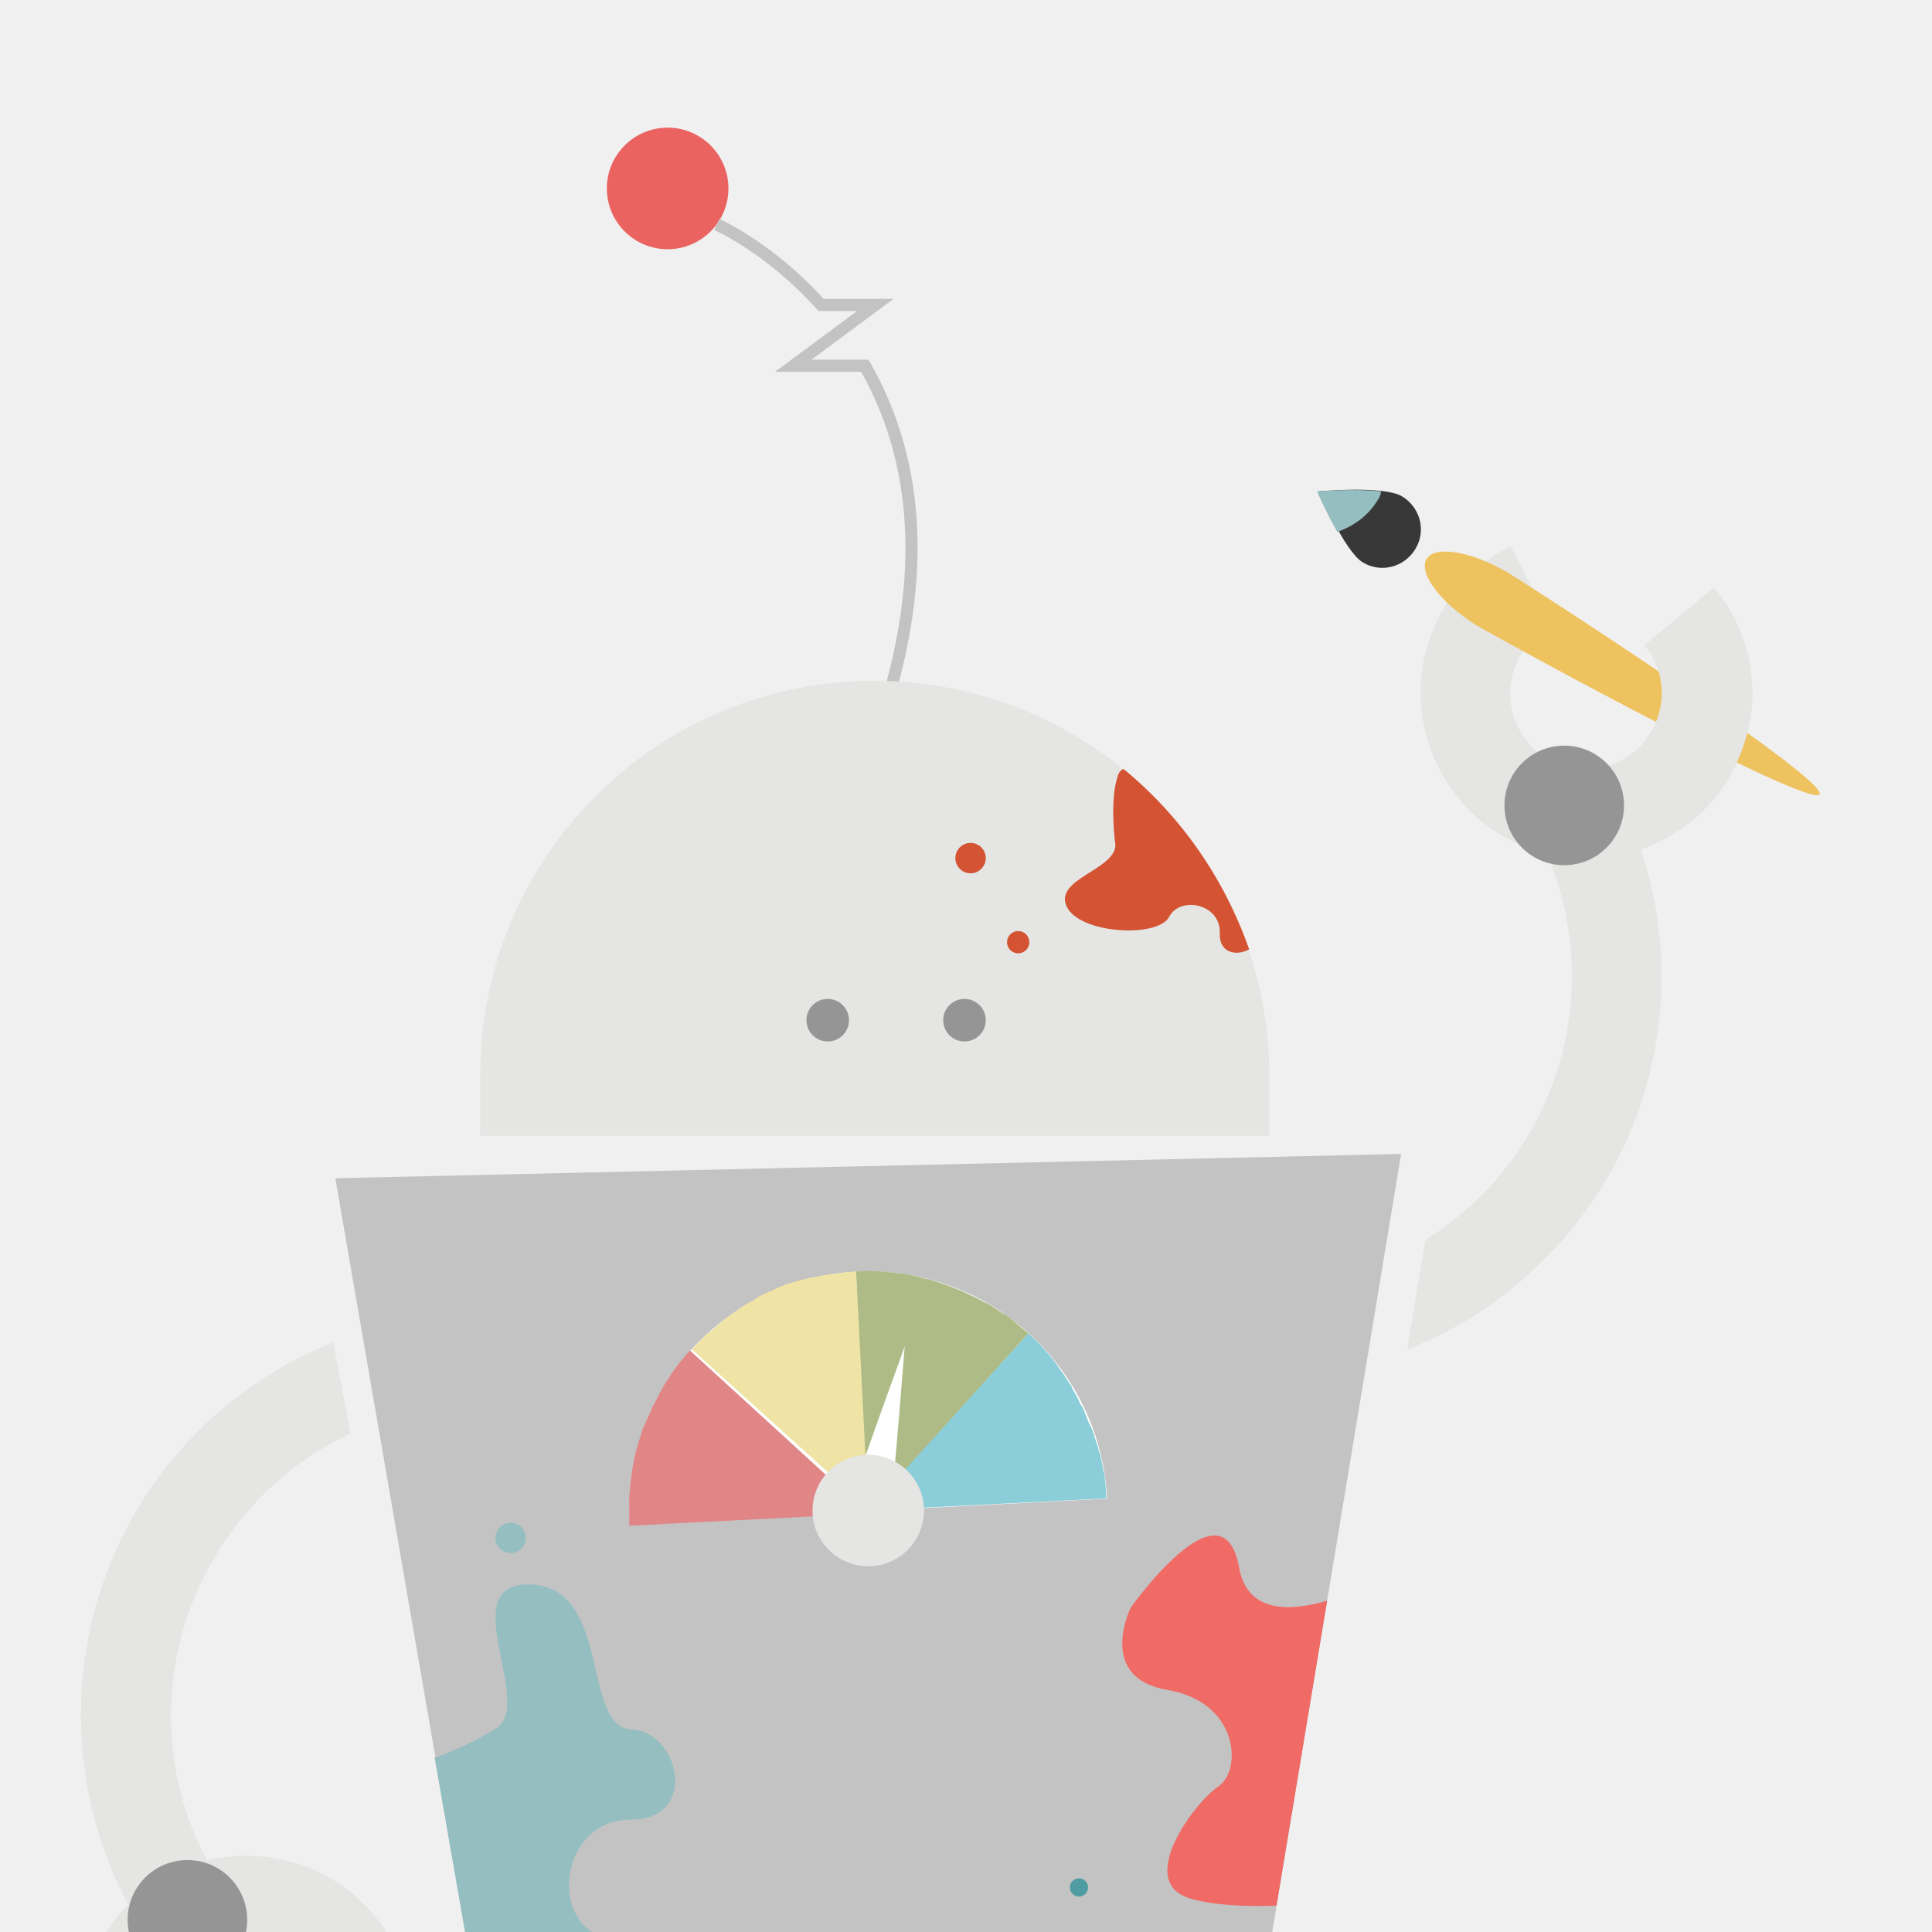
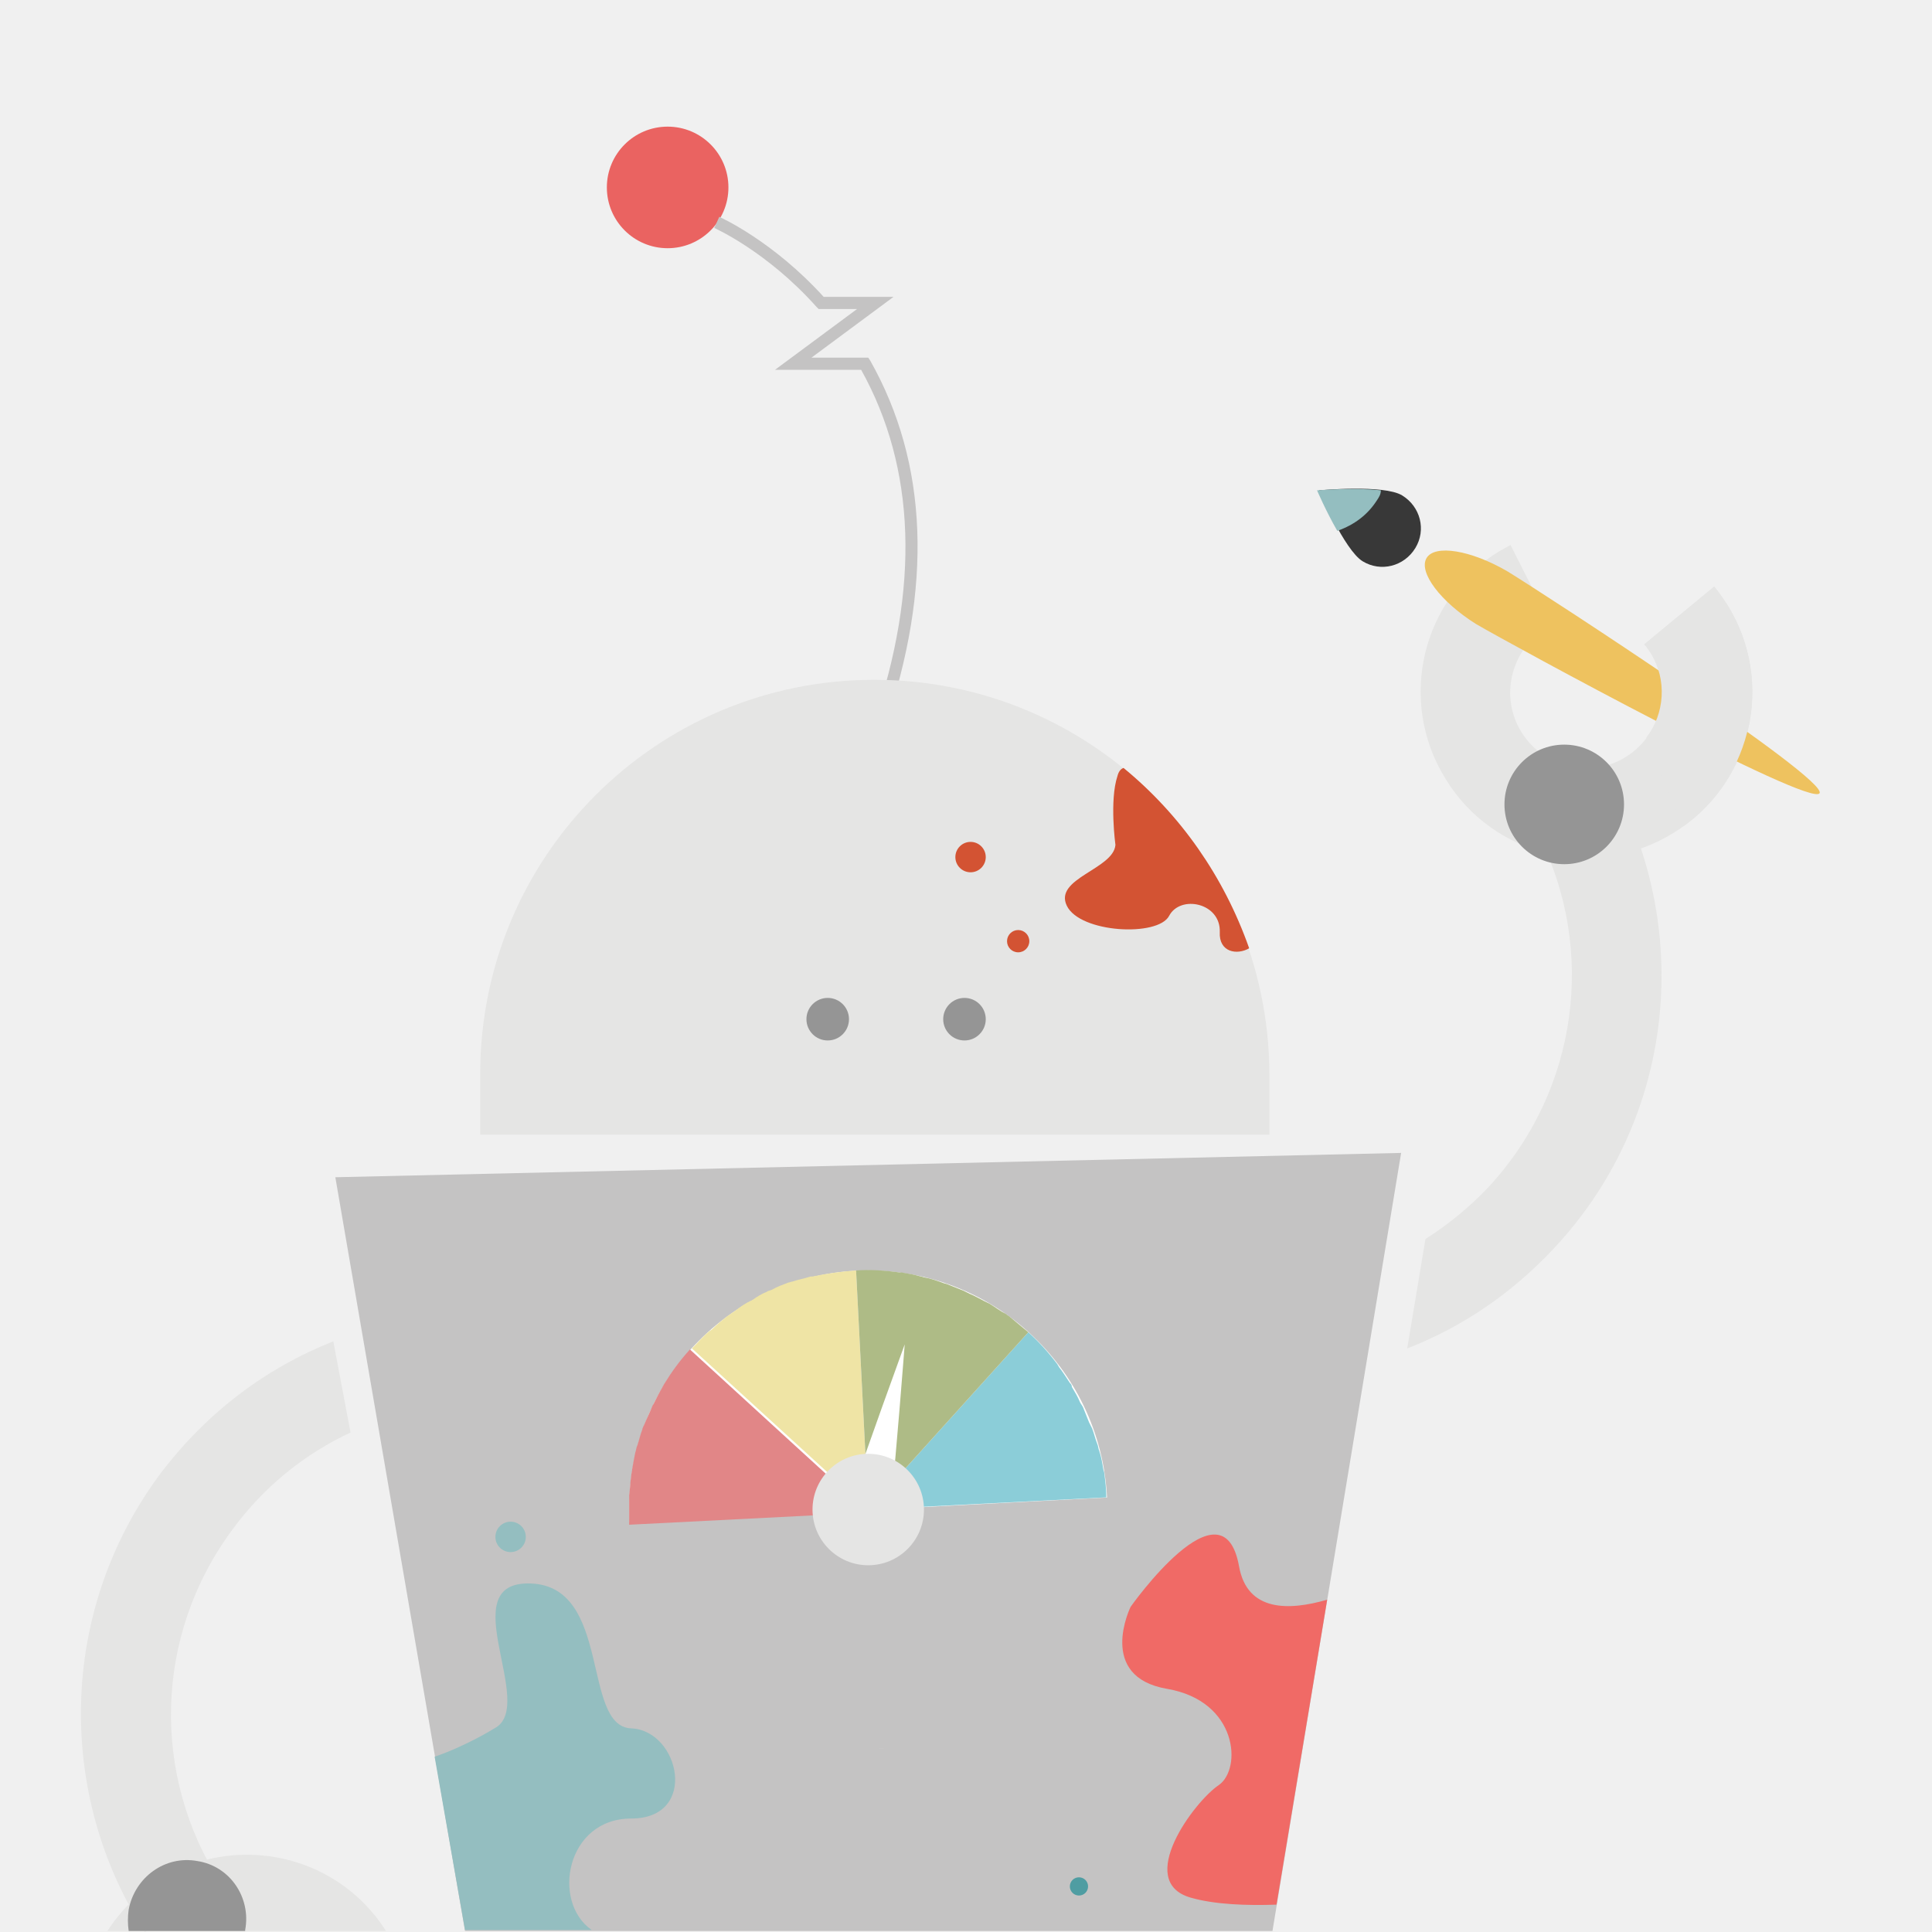
- <svg xmlns="http://www.w3.org/2000/svg" xmlns:xlink="http://www.w3.org/1999/xlink" version="1.1" id="Portfolio" x="0px" y="0px" width="190.7px" height="190.7px" viewBox="0 0 190.7 190.7" style="enable-background:new 0 0 190.7 190.7;" xml:space="preserve">
-   <style type="text/css">
- 	.mobile-portfolio0{clip-path:url(#SVGID_2_);}
- 	.mobile-portfolio1{fill:#EA6361;}
- 	.mobile-portfolio2{fill:none;stroke:#C4C3C3;stroke-miterlimit:10;}
- 	.mobile-portfolio3{fill:#C4C3C3;}
- 	.mobile-portfolio4{fill:#E5E5E4;}
- 	.mobile-portfolio5{fill:#FFFFFF;}
- 	.mobile-portfolio6{fill:#E18687;}
- 	.mobile-portfolio7{fill:#EFE4A5;}
- 	.mobile-portfolio8{fill:#8BCDD8;}
- 	.mobile-portfolio9{fill:#AEBB86;}
- 	.mobile-portfolio10{fill:#383838;}
- 	.mobile-portfolio11{fill:#94BEC0;}
- 	.mobile-portfolio12{fill:#EEC25F;}
- 	.mobile-portfolio13{fill:#959595;}
- 	.mobile-portfolio14{fill:#4F9DA2;}
- 	.mobile-portfolio15{fill:#D35333;}
- 	.mobile-portfolio16{fill:none;}
- 	.mobile-portfolio17{fill:#F06A66;}
- 	.mobile-portfolio18{fill:#D39F5C;}
- </style>
-   <g>
-     <defs>
-       <rect id="SVGID_1_" width="190.7" height="190.7" />
-     </defs>
-     <clipPath id="SVGID_2_">
-       <use xlink:href="#SVGID_1_" style="overflow:visible;" />
-     </clipPath>
-     <g class="mobile-portfolio0">
-       <circle class="mobile-portfolio1" cx="65.9" cy="18.6" r="6" />
-       <path class="mobile-portfolio2" d="M75.8,24.5" />
-       <path class="mobile-portfolio3" d="M87.3,72l-1.1-0.4c4.6-13.5,4.2-25.3-1.2-34.9l-8.5,0l8.1-6l-3.8,0l-0.2-0.2c-4.9-5.5-10.1-7.8-10.1-7.8    l0.5-1.1c0.2,0.1,5.3,2.4,10.3,7.9l6.9,0l-8.1,6l5.6,0l0.2,0.3C91.6,45.8,92.1,58,87.3,72z" />
-       <path class="mobile-portfolio4" d="M23.7,207c-0.2,0-0.4,0-0.6-0.1c-4.1-0.7-6.8-4.5-6.1-8.6c0.7-4.1,4.5-6.8,8.6-6.1c4.1,0.7,6.8,4.5,6.1,8.6    c-0.1,0.3-0.1,0.7-0.3,1l8.5,2.7c0.2-0.7,0.4-1.4,0.5-2.2c1.5-8.9-4.5-17.4-13.4-18.9c-8.9-1.5-17.4,4.5-18.9,13.4    c-1.5,8.9,4.5,17.4,13.4,18.9c0.4,0.1,0.8,0.1,1.2,0.1L23.7,207z" />
-       <path class="mobile-portfolio4" d="M76.4,256.3c1.4-0.7,3-1.2,4.6-1.4c2.1-0.3,4.1-0.2,6.1,0.3c-2.4-4.2-3.9-8.9-4.4-14    c-1.1-11.3,3.4-21.8,11.1-28.9l-6.4-7.8c-10.2,9.2-16.1,22.9-14.8,37.7C73.1,247.1,74.4,251.9,76.4,256.3z" />
-       <path class="mobile-portfolio4" d="M32.9,132.5c-6.6,2.6-12.5,7-17.1,13.1c-10.1,13.6-10.2,31.7-1.5,45.2l7.5-4.8c-6.8-10.5-6.7-24.4,1.2-35    c3.1-4.2,7.1-7.4,11.6-9.5L32.9,132.5z" />
-       <polygon class="mobile-portfolio3" points="119.2,229.2 52.2,226.8 33.1,116.3 138.3,113.9   " />
-       <circle class="mobile-portfolio5" cx="85.7" cy="149.1" r="23.6" />
-       <rect x="58" y="149.1" transform="matrix(-0.9987 5.183915e-02 -5.183915e-02 -0.9987 180.8166 317.1486)" class="mobile-portfolio3" width="56.7" height="23.6" />
-       <g>
-         <path class="mobile-portfolio6" d="M68.1,133.3c-1,1.1-1.8,2.2-2.6,3.5c0,0.1-0.1,0.1-0.1,0.2c-0.3,0.5-0.6,1.1-0.9,1.7     c-0.1,0.1-0.1,0.2-0.2,0.4c-0.2,0.5-0.5,1.1-0.7,1.6c-0.1,0.2-0.2,0.4-0.2,0.5c-0.2,0.5-0.3,1-0.5,1.6c-0.1,0.2-0.1,0.4-0.2,0.7     c-0.1,0.5-0.2,1-0.3,1.6c0,0.2-0.1,0.5-0.1,0.7c-0.1,0.6-0.1,1.2-0.2,1.9c0,0.2,0,0.3,0,0.5c0,0.8,0,1.6,0,2.4l23.6-1.2     L68.1,133.3z" />
-         <path class="mobile-portfolio7" d="M84.5,125.5c-1.4,0.1-2.9,0.3-4.3,0.6c-0.1,0-0.1,0-0.2,0c-0.6,0.2-1.2,0.3-1.8,0.5c-0.1,0-0.3,0.1-0.4,0.1     c-0.5,0.2-1.1,0.4-1.6,0.7c-0.2,0.1-0.4,0.1-0.5,0.2c-0.5,0.2-1,0.5-1.4,0.8c-0.2,0.1-0.4,0.2-0.6,0.3c-0.5,0.3-0.9,0.6-1.3,0.9     c-0.2,0.1-0.4,0.3-0.6,0.4c-0.5,0.4-1,0.8-1.4,1.2c-0.1,0.1-0.2,0.2-0.4,0.3c-0.6,0.5-1.1,1.1-1.7,1.7l17.5,15.8L84.5,125.5z" />
-         <path class="mobile-portfolio8" d="M101.5,131.6c1.1,1,2,2,2.9,3.2c0,0.1,0.1,0.1,0.1,0.2c0.4,0.5,0.7,1,1.1,1.6c0.1,0.1,0.2,0.2,0.2,0.4     c0.3,0.5,0.6,1,0.8,1.5c0.1,0.2,0.2,0.3,0.3,0.5c0.2,0.5,0.4,1,0.6,1.5c0.1,0.2,0.2,0.4,0.3,0.6c0.2,0.5,0.3,1,0.5,1.5     c0.1,0.2,0.1,0.5,0.2,0.7c0.2,0.6,0.3,1.2,0.4,1.8c0,0.1,0.1,0.3,0.1,0.4c0.1,0.8,0.2,1.6,0.2,2.4l-23.6,1.2L101.5,131.6z" />
-         <path class="mobile-portfolio9" d="M84.5,125.5c1.4-0.1,2.9,0,4.3,0.2c0.1,0,0.1,0,0.2,0c0.6,0.1,1.2,0.2,1.9,0.4c0.1,0,0.3,0.1,0.4,0.1     c0.6,0.1,1.1,0.3,1.7,0.5c0.2,0.1,0.4,0.1,0.6,0.2c0.5,0.2,1,0.4,1.5,0.6c0.2,0.1,0.4,0.2,0.6,0.3c0.5,0.2,1,0.5,1.4,0.7     c0.2,0.1,0.4,0.2,0.6,0.3c0.5,0.3,1,0.7,1.6,1c0.1,0.1,0.3,0.2,0.4,0.3c0.6,0.5,1.2,1,1.8,1.5l-15.8,17.5L84.5,125.5z" />
-       </g>
-       <path class="mobile-portfolio5" d="M88.1,146.7c-0.2,0.9-1.1,1.5-2.1,1.3c-0.9-0.2-1.5-1.1-1.3-2.1c0.2-0.9,4.6-13,4.6-13S88.3,145.7,88.1,146.7    z" />
-       <circle class="mobile-portfolio4" cx="85.7" cy="149.1" r="5.5" />
-       <path class="mobile-portfolio4" d="M153.1,61.8c-0.2,0.1-0.3,0.2-0.5,0.3c-3.5,2.2-4.6,6.8-2.4,10.3s6.8,4.6,10.3,2.4c3.5-2.2,4.6-6.8,2.4-10.3    c-0.2-0.3-0.4-0.6-0.6-0.8l6.9-5.7c0.5,0.6,0.9,1.2,1.3,1.8c4.8,7.7,2.4,17.8-5.3,22.5c-7.7,4.8-17.8,2.4-22.5-5.3    c-4.8-7.7-2.4-17.8,5.3-22.5c0.4-0.2,0.7-0.4,1.1-0.6L153.1,61.8z" />
-       <g>
-         <path class="mobile-portfolio10" d="M134.5,55.5c1.8,1.1,4.1,0.5,5.2-1.3c1.1-1.8,0.5-4.1-1.3-5.2c-1.8-1.1-8.2-0.5-8.2-0.5     S132.7,54.4,134.5,55.5z" />
-         <path class="mobile-portfolio11" d="M135.9,49.5c-0.9,1.4-2.2,2.4-3.9,3c-1.1-1.9-2-4-2-4s3.8-0.3,6.3,0C136.3,48.9,136.1,49.2,135.9,49.5z" />
-       </g>
-       <path class="mobile-portfolio12" d="M145.7,61.7c3.6,2.1,33,18.1,33.9,16.7c0.9-1.4-27.2-19.7-30.8-21.9c-3.6-2.1-7.2-2.7-8-1.3    S142.2,59.5,145.7,61.7z" />
-       <path class="mobile-portfolio4" d="M162.9,64.5c-0.2-0.3-0.4-0.6-0.6-0.8l6.9-5.7c0.5,0.6,0.9,1.2,1.3,1.8c4.6,7.4,2.5,17-4.4,21.9l-3.6-8.8    C164.3,70.6,164.6,67.2,162.9,64.5z" />
-       <path class="mobile-portfolio4" d="M86.3,67.2c-21.5,0-38.9,17.4-38.9,38.9v6h77.9v-6C125.2,84.6,107.8,67.2,86.3,67.2z" />
-       <circle class="mobile-portfolio13" cx="81.7" cy="100.7" r="2.1" />
-       <circle class="mobile-portfolio13" cx="95.2" cy="100.7" r="2.1" />
-       <circle class="mobile-portfolio14" cx="112.4" cy="197.1" r="1.7" />
-       <circle class="mobile-portfolio14" cx="106.5" cy="186.3" r="0.9" />
-       <circle class="mobile-portfolio11" cx="50.4" cy="151.8" r="1.5" />
-       <circle class="mobile-portfolio15" cx="95.8" cy="84.7" r="1.5" />
-       <circle class="mobile-portfolio15" cx="100.5" cy="93" r="1.1" />
-       <path class="mobile-portfolio15" d="M110.9,75.9c-0.3,0.1-0.5,0.4-0.6,0.8c-0.8,2.4-0.2,6.8-0.2,6.8c-0.2,2.4-6.1,3.3-4.8,6    c1.3,2.7,9,3.1,10.1,1c1.1-2.1,5.1-1.3,5,1.6c-0.1,2,1.7,2.3,2.9,1.6C120.8,86.6,116.5,80.5,110.9,75.9z" />
-       <path class="mobile-portfolio16" d="M86.3,67.2c-21.5,0-38.9,17.4-38.9,38.9v6h77.9v-6C125.2,84.6,107.8,67.2,86.3,67.2z" />
-       <path class="mobile-portfolio17" d="M122.3,154.7c-1.6-8.9-10.7,4-10.7,4s-3.4,6.9,3.6,8.1c7.1,1.2,7.4,7.9,5.1,9.5c-2.4,1.6-8.3,9.5-2.8,11.1    c2.4,0.7,5.6,0.8,8.5,0.7l5-30.1C127.2,159.1,123.1,159.2,122.3,154.7z" />
-       <path class="mobile-portfolio11" d="M62.3,170.7c-4.9-0.2-1.9-14-9.9-14.3c-7.9-0.3,0.7,12.1-3.6,14.3c0,0-2.7,1.7-5.9,2.8l6,34.4    c2.5,3.7,4.8,8,8.5,6.1c6-3.1,6.4-20.8,1.6-23s-3.4-11.4,3.3-11.4C69,179.6,67.1,170.9,62.3,170.7z" />
-       <path class="mobile-portfolio14" d="M123.7,202c-2.8,2.5-5,9-8.1,8c0,0-16.5-3.9-11.3-11.3s-10.4-4.8-10.4-4.8s-7.3,2.5-3.2,8.3    c4.2,5.9-0.4,10.9-3.2,10.3c-2.8-0.5-12.6,0.9-9.8,5.9c2,3.6,6.7,7.6,9.2,9.6l21.4,0.8c1-3.9,6.6-6.9,10.5-3    c0.3,0.3,0.6,0.5,0.9,0.7L123.7,202z" />
-       <polygon class="mobile-portfolio16" points="119.2,229.2 52.2,226.8 33.1,116.3 138.3,113.9   " />
-       <path class="mobile-portfolio12" d="M47.2,192.1c-3.5-0.5-7-0.9-10.2-0.5c-3.2,0.4-5.3,2.3-5.3,4c0.1,2.7,5.7,2.4,2.6,5.2    c-3.1,2.8-6.6-3-11.2-3.6c-4.6-0.6-8.2,2.7-8.6,5.5c-1.1,8.1,11.9,16.4,28.9,18.6S75,218.8,76,210.7    C77.1,202.7,64.1,194.3,47.2,192.1z M43.4,200.2c-2.2-0.3-3.8-1.4-3.7-2.4c0.1-1,2-1.6,4.2-1.4c2.2,0.3,3.8,1.4,3.7,2.4    C47.5,199.8,45.6,200.5,43.4,200.2z" />
-       <path class="mobile-portfolio6" d="M22.3,208.3c-0.5,1.6,2.2,3.4,3.4,3.1s3.6-0.7,3.9-1.4c0.2-0.8-2.3-2.4-3.1-2.5c-0.7-0.1-2.3-1.4-2.9-0.9    S22.3,208.3,22.3,208.3z" />
-       <path class="mobile-portfolio18" d="M31.9,213.5c-0.5,1.6,2.2,3.4,3.4,3.1s3.6-0.7,3.9-1.4s-2.3-2.4-3.1-2.5c-0.7-0.1-2.3-1.4-2.9-0.9    C32.5,212.1,31.9,213.5,31.9,213.5z" />
-       <path class="mobile-portfolio7" d="M42.6,216c-0.5,1.6,2.2,3.4,3.4,3.1s3.6-0.7,3.9-1.4c0.2-0.8-2.3-2.4-3.1-2.5c-0.7-0.1-2.3-1.4-2.9-0.9    C43.2,214.6,42.6,216,42.6,216z" />
-       <path class="mobile-portfolio9" d="M53.8,214.2c-0.5,1.6,2.2,3.4,3.4,3.1s3.6-0.7,3.9-1.4c0.2-0.8-2.3-2.4-3.1-2.5s-2.3-1.4-2.9-0.9    C54.4,212.9,53.8,214.2,53.8,214.2z" />
-       <path class="mobile-portfolio8" d="M62.1,210.8c-0.5,1.6,2.2,3.4,3.4,3.1c1.2-0.2,3.6-0.7,3.9-1.4c0.2-0.8-2.3-2.4-3.1-2.5    c-0.7-0.1-2.3-1.4-2.9-0.9S62.1,210.8,62.1,210.8z" />
-       <path class="mobile-portfolio4" d="M28.1,183.6l-2.1,8.7c3.9,0.8,6.5,4.6,5.8,8.5c-0.1,0.3-0.1,0.7-0.3,1l8.5,2.7c0.2-0.7,0.4-1.4,0.5-2.2    C42,193.7,36.4,185.5,28.1,183.6z" />
-       <circle class="mobile-portfolio13" cx="18.5" cy="189.5" r="5.9" />
-       <path class="mobile-portfolio3" d="M69,269.9c0.4-6.6,5.4-12.3,12.3-13.3c6.9-1,13.3,2.9,15.6,9.2l5.6-0.8c-2.9-9.3-12.2-15.3-22.1-13.9    c-9.9,1.5-17,10-17.1,19.7L69,269.9z" />
-       <circle class="mobile-portfolio3" cx="83.4" cy="270.8" r="11.3" />
-       <path class="mobile-portfolio4" d="M159.8,78.6l-7.9,4c5.6,11.1,4,25-5,34.7c-1.9,2-4,3.7-6.2,5.1l-1.8,10.8c5.4-2.1,10.3-5.4,14.5-9.9    C165,110.9,167,93,159.8,78.6z" />
-       <circle class="mobile-portfolio13" cx="154.4" cy="79.5" r="5.9" />
-     </g>
-   </g>
+ <svg xmlns="http://www.w3.org/2000/svg" id="Portfolio" width="190.7" height="190.7" viewBox="0 0 190.7 190.7">
+   <style>.mobile-portfolio0{fill:#ea6361}.mobile-portfolio1{fill:none;stroke:#c4c3c3;stroke-miterlimit:10}.mobile-portfolio2{fill:#c4c3c3}.mobile-portfolio3{fill:#e5e5e4}.mobile-portfolio4{fill:#FFF}.mobile-portfolio5{fill:#e18687}.mobile-portfolio6{fill:#efe4a5}.mobile-portfolio7{fill:#8bcdd8}.mobile-portfolio8{fill:#aebb86}.mobile-portfolio9{fill:#383838}.mobile-portfolio10{fill:#94bec0}.mobile-portfolio11{fill:#eec25f}.mobile-portfolio12{fill:#959595}.mobile-portfolio13{fill:#4f9da2}.mobile-portfolio14{fill:#d35333}.mobile-portfolio15{fill:none}.mobile-portfolio16{fill:#f06a66}</style>
+   <circle class="mobile-portfolio0" cx="65.9" cy="18.5" r="6" />
+   <path class="mobile-portfolio2" d="M87.3 71.9l-1.1-.4c4.6-13.5 4.2-25.3-1.2-35h-8.5l8.1-6h-3.8l-.2-.2c-4.9-5.5-10.1-7.8-10.1-7.8l.5-1.1c.2.1 5.3 2.4 10.3 7.9h6.9l-8.1 6h5.6l.2.3c5.7 10.1 6.2 22.3 1.4 36.3z" />
+   <path class="mobile-portfolio3" d="M27.1 183.3c-6.7-1.1-13 1.9-16.5 7.3h27.5c-2.4-3.8-6.3-6.5-11-7.3z" />
+   <path class="mobile-portfolio3" d="M32.9 132.4c-6.6 2.6-12.5 7-17.1 13.1-10.1 13.6-10.2 31.7-1.5 45.2l7.5-4.8c-6.8-10.5-6.7-24.4 1.2-35 3.1-4.2 7.1-7.4 11.6-9.5l-1.7-9z" />
+   <path class="mobile-portfolio2" d="M45.9 190.6h79.7l12.7-76.8-105.2 2.4z" />
+   <circle class="mobile-portfolio4" cx="85.7" cy="149" r="23.6" />
+   <path class="mobile-portfolio2" d="M115.163 171.142l-56.627 2.94-1.223-23.57 56.626-2.94z" />
+   <path class="mobile-portfolio5" d="M68.1 133.2c-1 1.1-1.8 2.2-2.6 3.5 0 .1-.1.1-.1.2-.3.5-.6 1.1-.9 1.7-.1.1-.1.2-.2.4-.2.5-.5 1.1-.7 1.6-.1.2-.2.4-.2.5-.2.5-.3 1-.5 1.6-.1.2-.1.4-.2.7-.1.5-.2 1-.3 1.6 0 .2-.1.5-.1.7-.1.6-.1 1.2-.2 1.9v2.9l23.6-1.2-17.6-16.1z" />
+   <path class="mobile-portfolio6" d="M84.5 125.4c-1.4.1-2.9.3-4.3.6H80c-.6.2-1.2.3-1.8.5-.1 0-.3.1-.4.1-.5.2-1.1.4-1.6.7-.2.1-.4.1-.5.2-.5.2-1 .5-1.4.8l-.6.3c-.5.3-.9.6-1.3.9-.2.1-.4.3-.6.4-.5.4-1 .8-1.4 1.2-.1.1-.2.2-.4.3-.6.5-1.1 1.1-1.7 1.7L85.7 149l-1.2-23.6z" />
+   <path class="mobile-portfolio7" d="M101.5 131.5c1.1 1 2 2 2.9 3.2 0 .1.1.1.1.2.4.5.7 1 1.1 1.6.1.1.2.2.2.4.3.5.6 1 .8 1.5.1.2.2.3.3.5l.6 1.5.3.6c.2.5.3 1 .5 1.5.1.2.1.5.2.7.2.6.3 1.2.4 1.8 0 .1.1.3.1.4.1.8.2 1.6.2 2.4L85.7 149l15.8-17.5z" />
+   <path class="mobile-portfolio8" d="M84.5 125.4c1.4-.1 2.9 0 4.3.2h.2c.6.1 1.2.2 1.9.4.1 0 .3.1.4.1.6.1 1.1.3 1.7.5.2.1.4.1.6.2l1.5.6.6.3c.5.2 1 .5 1.4.7l.6.3c.5.3 1 .7 1.6 1 .1.1.3.2.4.3l1.8 1.5L85.7 149l-1.2-23.6z" />
+   <path class="mobile-portfolio4" d="M88.1 146.5c-.2.9-1.1 1.5-2.1 1.3-.9-.2-1.5-1.1-1.3-2.1.2-.9 4.6-13 4.6-13s-1 12.9-1.2 13.8z" />
+   <circle class="mobile-portfolio3" cx="85.7" cy="149" r="5.5" />
+   <path class="mobile-portfolio3" d="M153.1 61.7c-.2.1-.3.2-.5.3-3.5 2.2-4.6 6.8-2.4 10.3s6.8 4.6 10.3 2.4c3.5-2.2 4.6-6.8 2.4-10.3-.2-.3-.4-.6-.6-.8l6.9-5.7c.5.6.9 1.2 1.3 1.8 4.8 7.7 2.4 17.8-5.3 22.5-7.7 4.8-17.8 2.4-22.5-5.3-4.8-7.7-2.4-17.8 5.3-22.5.4-.2.7-.4 1.1-.6l4 7.9z" />
+   <path class="mobile-portfolio9" d="M134.5 55.4c1.8 1.1 4.1.5 5.2-1.3 1.1-1.8.5-4.1-1.3-5.2-1.8-1.1-8.2-.5-8.2-.5s2.5 5.9 4.3 7z" />
+   <path class="mobile-portfolio10" d="M135.9 49.4c-.9 1.4-2.2 2.4-3.9 3-1.1-1.9-2-4-2-4s3.8-.3 6.3 0c0 .4-.2.7-.4 1z" />
+   <path class="mobile-portfolio11" d="M145.7 61.6c3.6 2.1 33 18.1 33.9 16.7.9-1.4-27.2-19.7-30.8-21.9-3.6-2.1-7.2-2.7-8-1.3s1.4 4.3 4.9 6.5z" />
+   <path class="mobile-portfolio3" d="M162.9 64.4c-.2-.3-.4-.6-.6-.8l6.9-5.7c.5.6.9 1.2 1.3 1.8 4.6 7.4 2.5 17-4.4 21.9l-3.6-8.8c1.8-2.3 2.1-5.7.4-8.4zM86.3 67.1c-21.5 0-38.9 17.4-38.9 38.9v6h77.9v-6c-.1-21.5-17.5-38.9-39-38.9z" />
+   <circle class="mobile-portfolio12" cx="81.7" cy="100.6" r="2.1" />
+   <circle class="mobile-portfolio12" cx="95.2" cy="100.6" r="2.1" />
+   <circle class="mobile-portfolio13" cx="106.5" cy="186.2" r=".9" />
+   <circle class="mobile-portfolio10" cx="50.4" cy="151.7" r="1.5" />
+   <circle class="mobile-portfolio14" cx="95.8" cy="84.6" r="1.5" />
+   <circle class="mobile-portfolio14" cx="100.5" cy="92.9" r="1.1" />
+   <path class="mobile-portfolio14" d="M110.9 75.8c-.3.1-.5.4-.6.8-.8 2.4-.2 6.8-.2 6.8-.2 2.4-6.1 3.3-4.8 6 1.3 2.7 9 3.1 10.1 1 1.1-2.1 5.1-1.3 5 1.6-.1 2 1.7 2.3 2.9 1.6-2.5-7.1-6.8-13.2-12.4-17.8z" />
+   <path class="mobile-portfolio15" d="M86.3 67.1c-21.5 0-38.9 17.4-38.9 38.9v6h77.9v-6c-.1-21.5-17.5-38.9-39-38.9z" />
+   <path class="mobile-portfolio16" d="M122.3 154.6c-1.6-8.9-10.7 4-10.7 4s-3.4 6.9 3.6 8.1 7.4 7.9 5.1 9.5c-2.4 1.6-8.3 9.5-2.8 11.1 2.4.7 5.6.8 8.5.7l5-30.1c-3.8 1.1-7.9 1.2-8.7-3.3z" />
+   <path class="mobile-portfolio10" d="M62.3 170.6c-4.9-.2-1.9-14-9.9-14.3-7.9-.3.7 12.1-3.6 14.3 0 0-2.7 1.7-5.9 2.8l3 17.1h12.5c-4-2.8-2.5-11 3.9-11 6.7 0 4.8-8.7 0-8.9z" />
+   <path class="mobile-portfolio12" d="M19.5 183.7c-3.2-.6-6.2 1.6-6.8 4.8-.1.7-.1 1.4 0 2.1h11.5v-.1c.6-3.2-1.5-6.3-4.7-6.8z" />
+   <path class="mobile-portfolio3" d="M159.8 78.5l-7.9 4c5.6 11.1 4 25-5 34.7-1.9 2-4 3.7-6.2 5.1l-1.8 10.8c5.4-2.1 10.3-5.4 14.5-9.9 11.6-12.4 13.6-30.3 6.4-44.7z" />
+   <circle class="mobile-portfolio12" cx="154.4" cy="79.4" r="5.9" />
</svg>
